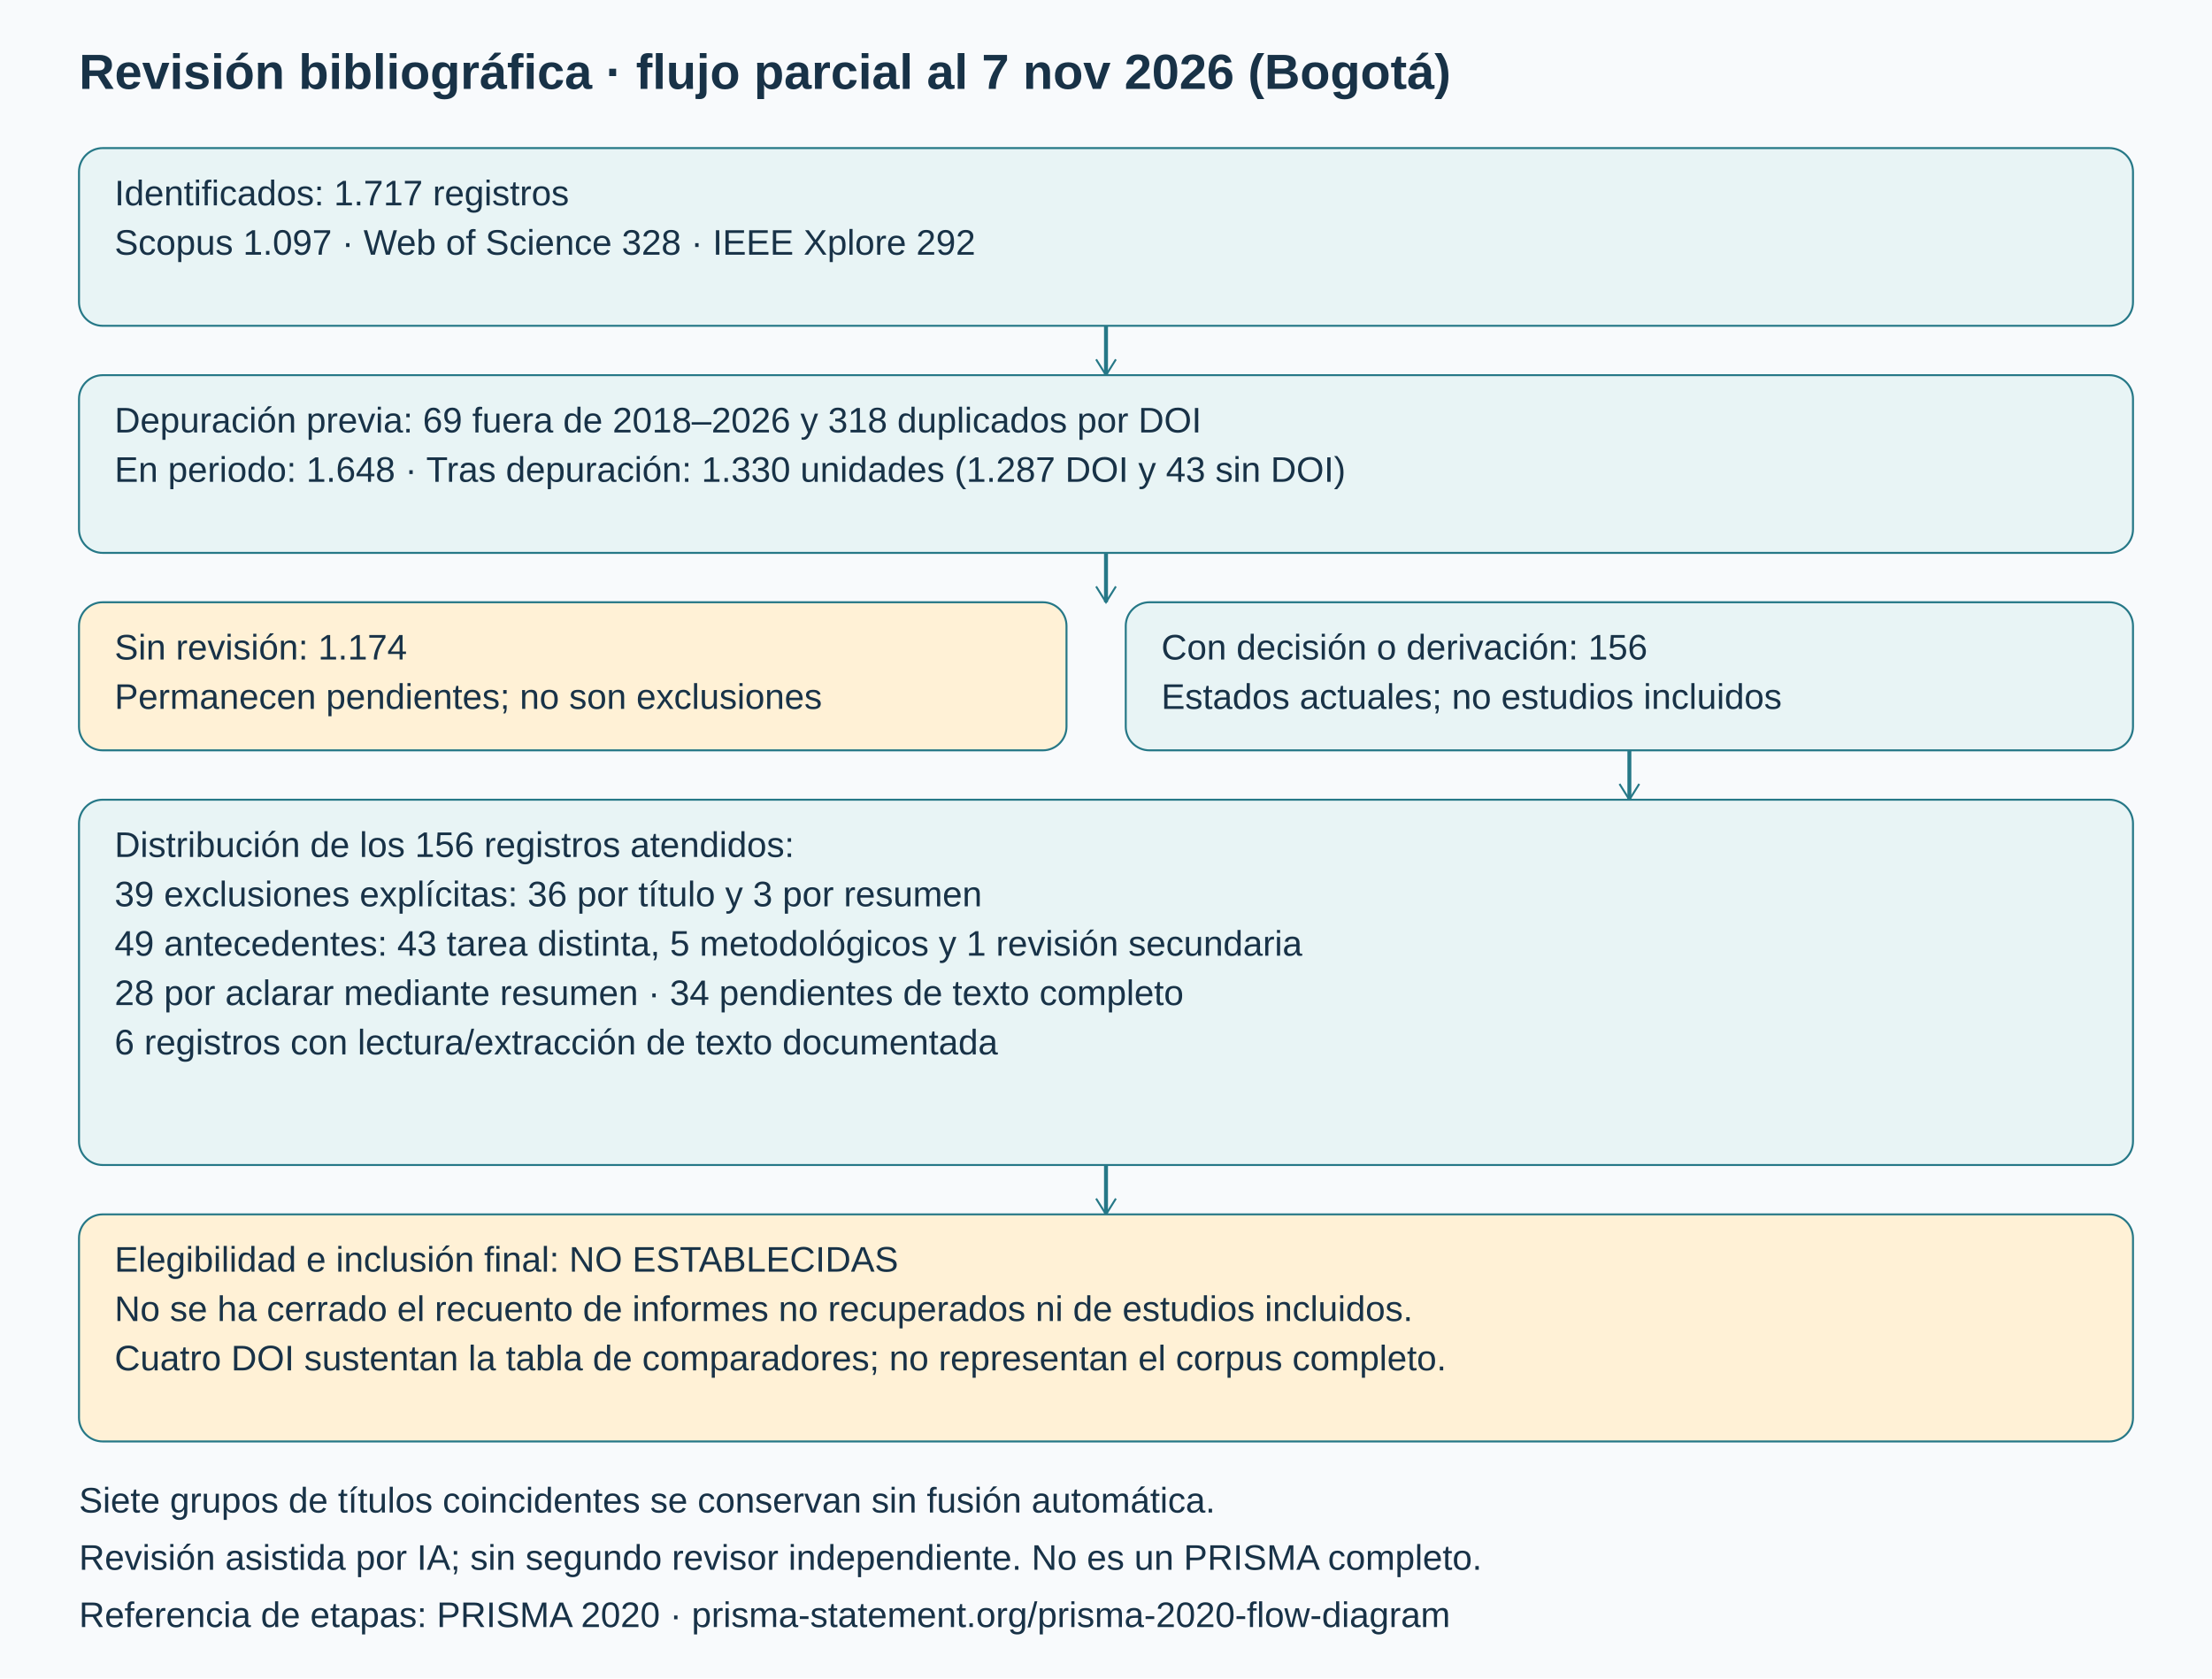
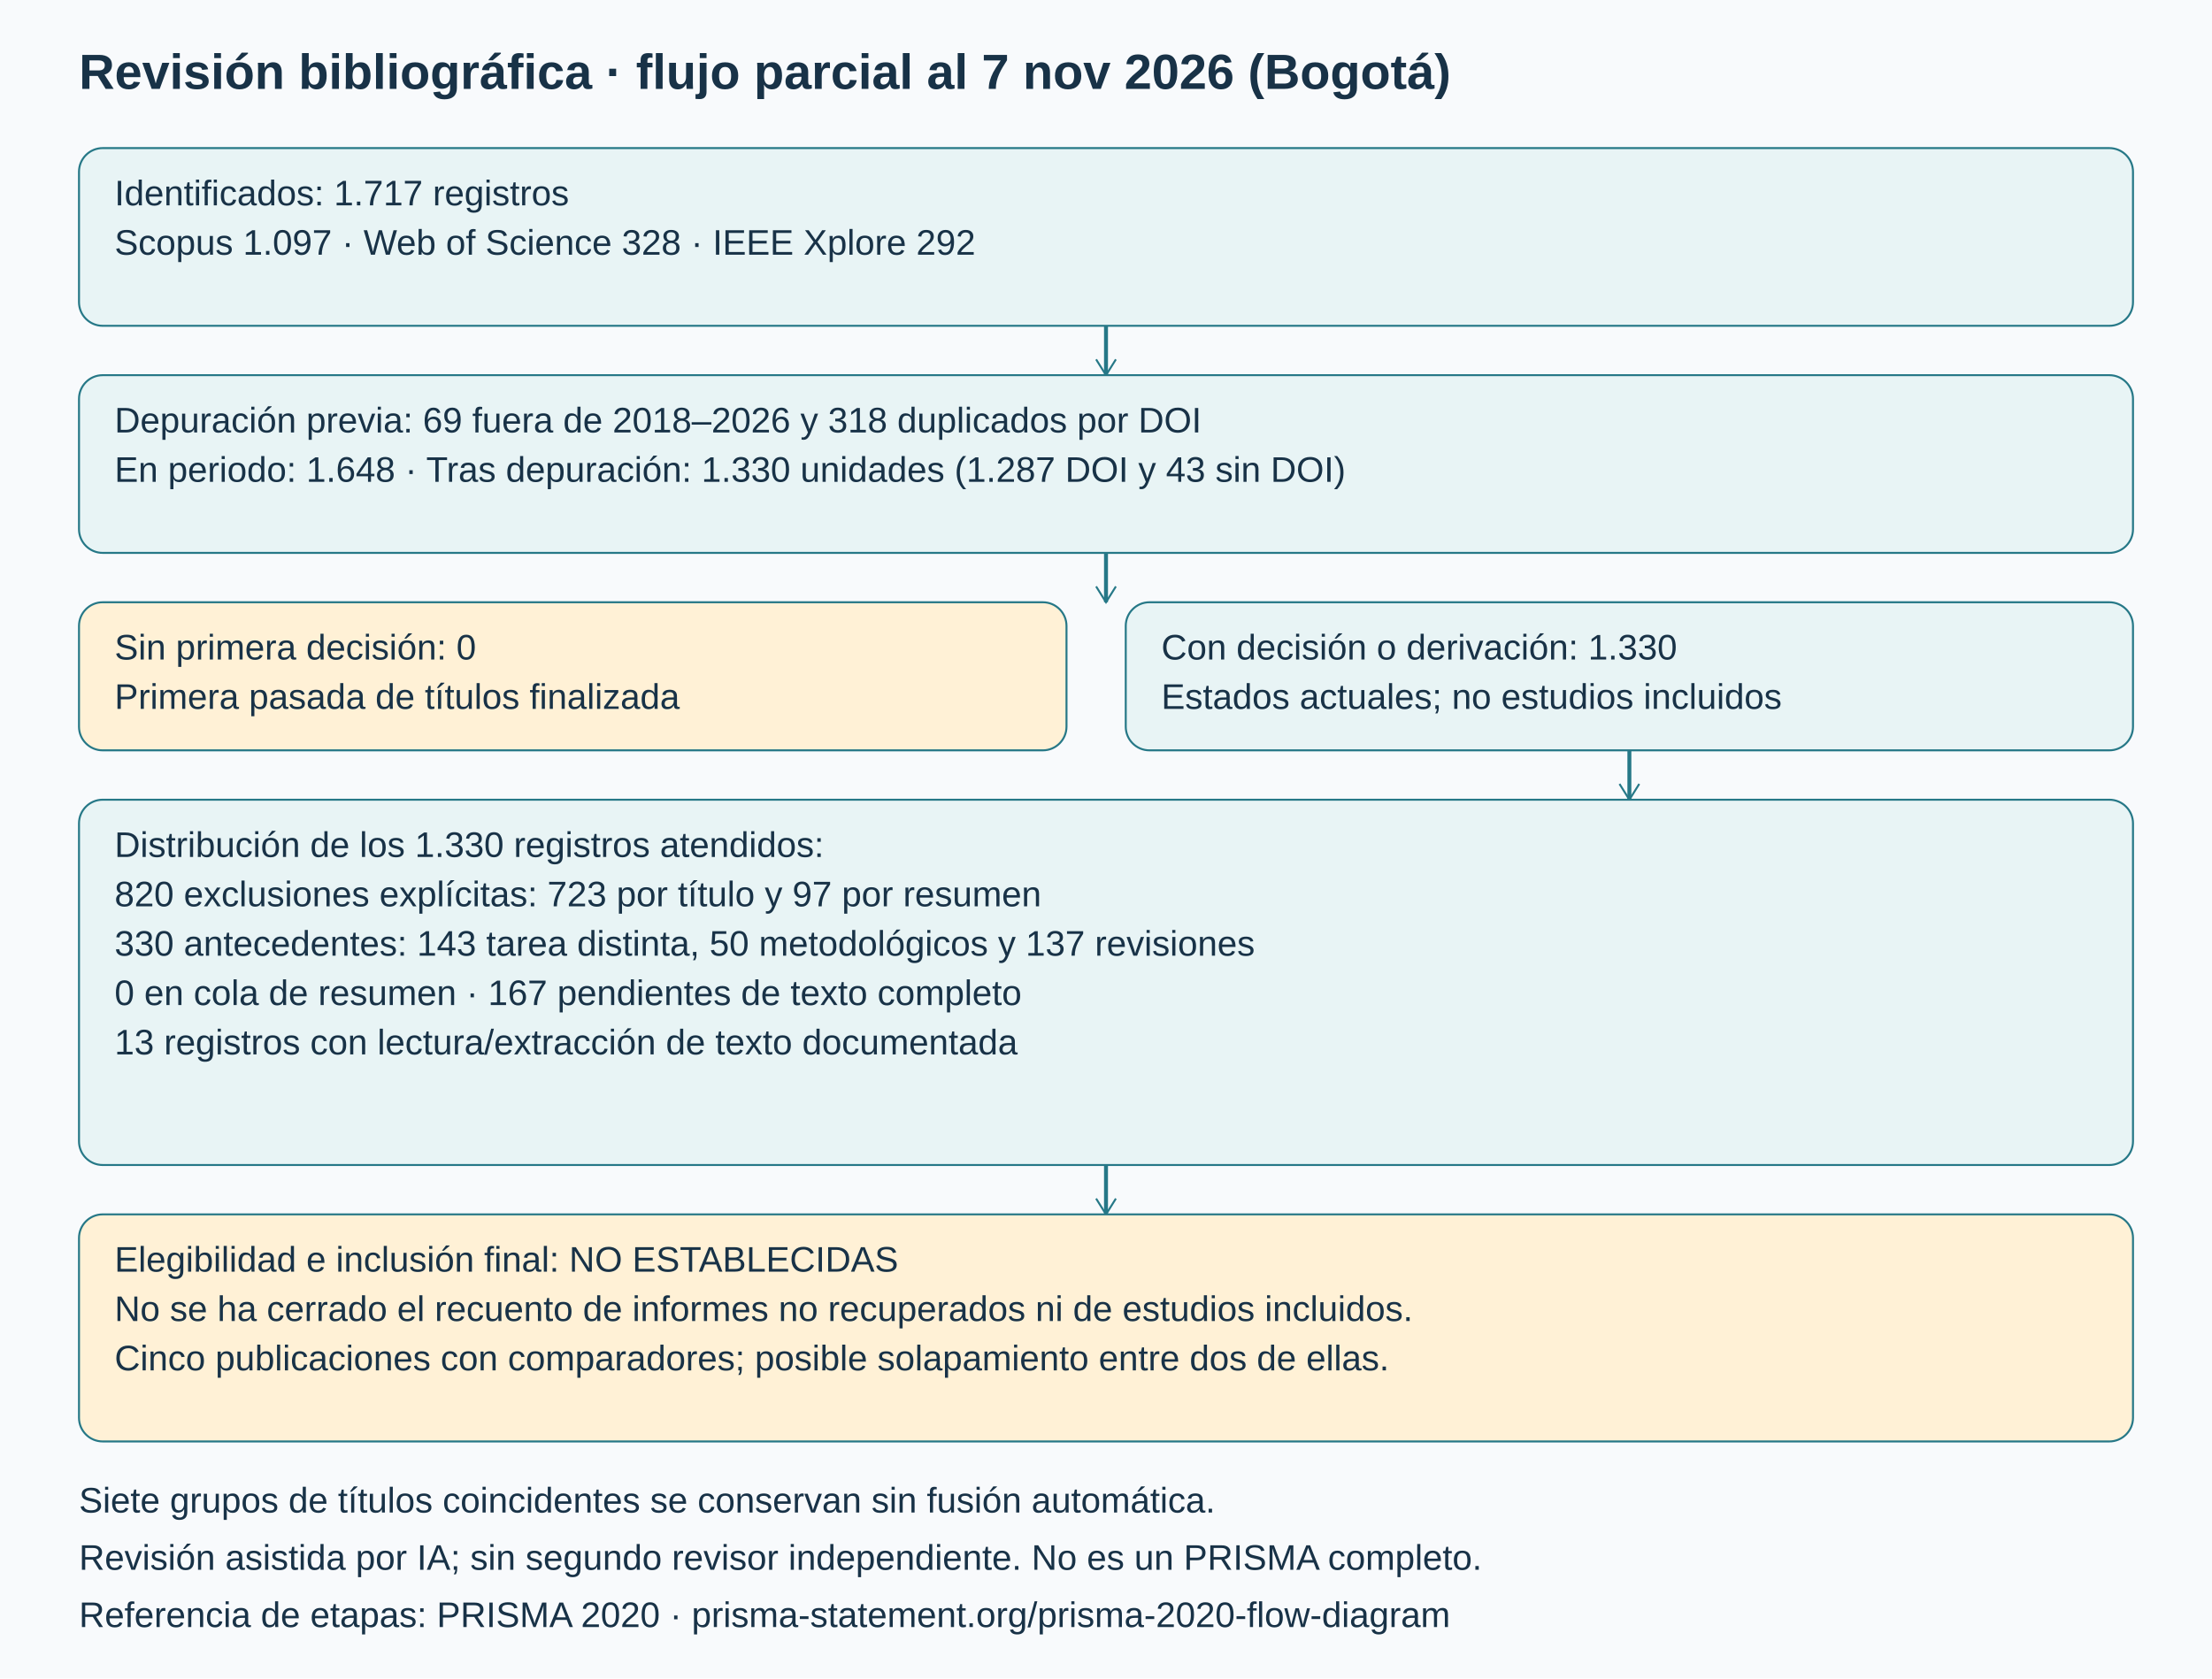
<svg xmlns="http://www.w3.org/2000/svg" width="1120" height="850" viewBox="0 0 1120 850" role="img" aria-labelledby="title desc">
  <rect width="1120" height="850" fill="#f8fafc" />
  <style>text{font-family:Arial,sans-serif;fill:#183247} .t{font-size:25px;font-weight:bold} .s{font-size:18px} .h{font-size:20px;font-weight:bold}</style>
  <text x="40" y="45" class="t">Revisión bibliográfica · flujo parcial al 7 nov 2026 (Bogotá)</text>
  <rect x="40" y="75" width="1040" height="90" rx="12" fill="#e8f4f5" stroke="#267887" />
  <text x="58" y="104" class="s">Identificados: 1.717 registros</text>
  <text x="58" y="129" class="s">Scopus 1.097 · Web of Science 328 · IEEE Xplore 292</text>
  <path d="M560 165 L560 190" stroke="#267887" stroke-width="2" fill="none" />
  <path d="M555 182 L560 190 L565 182" stroke="#267887" fill="none" />
  <rect x="40" y="190" width="1040" height="90" rx="12" fill="#e8f4f5" stroke="#267887" />
  <text x="58" y="219" class="s">Depuración previa: 69 fuera de 2018–2026 y 318 duplicados por DOI</text>
  <text x="58" y="244" class="s">En periodo: 1.648 · Tras depuración: 1.330 unidades (1.287 DOI y 43 sin DOI)</text>
  <path d="M560 280 L560 305" stroke="#267887" stroke-width="2" fill="none" />
  <path d="M555 297 L560 305 L565 297" stroke="#267887" fill="none" />
  <rect x="40" y="305" width="500" height="75" rx="12" fill="#fff1d6" stroke="#267887" />
-   <text x="58" y="334" class="s">Sin revisión: 1.174</text>
-   <text x="58" y="359" class="s">Permanecen pendientes; no son exclusiones</text>
+   <text x="58" y="334" class="s">Sin primera decisión: 0</text>
+   <text x="58" y="359" class="s">Primera pasada de títulos finalizada</text>
  <rect x="570" y="305" width="510" height="75" rx="12" fill="#e8f4f5" stroke="#267887" />
-   <text x="588" y="334" class="s">Con decisión o derivación: 156</text>
+   <text x="588" y="334" class="s">Con decisión o derivación: 1.330</text>
  <text x="588" y="359" class="s">Estados actuales; no estudios incluidos</text>
  <path d="M825 380 L825 405" stroke="#267887" stroke-width="2" fill="none" />
  <path d="M820 397 L825 405 L830 397" stroke="#267887" fill="none" />
  <rect x="40" y="405" width="1040" height="185" rx="12" fill="#e8f4f5" stroke="#267887" />
-   <text x="58" y="434" class="s">Distribución de los 156 registros atendidos:</text>
-   <text x="58" y="459" class="s">39 exclusiones explícitas: 36 por título y 3 por resumen</text>
-   <text x="58" y="484" class="s">49 antecedentes: 43 tarea distinta, 5 metodológicos y 1 revisión secundaria</text>
-   <text x="58" y="509" class="s">28 por aclarar mediante resumen · 34 pendientes de texto completo</text>
-   <text x="58" y="534" class="s">6 registros con lectura/extracción de texto documentada</text>
+   <text x="58" y="434" class="s">Distribución de los 1.330 registros atendidos:</text>
+   <text x="58" y="459" class="s">820 exclusiones explícitas: 723 por título y 97 por resumen</text>
+   <text x="58" y="484" class="s">330 antecedentes: 143 tarea distinta, 50 metodológicos y 137 revisiones</text>
+   <text x="58" y="509" class="s">0 en cola de resumen · 167 pendientes de texto completo</text>
+   <text x="58" y="534" class="s">13 registros con lectura/extracción de texto documentada</text>
  <path d="M560 590 L560 615" stroke="#267887" stroke-width="2" fill="none" />
  <path d="M555 607 L560 615 L565 607" stroke="#267887" fill="none" />
  <rect x="40" y="615" width="1040" height="115" rx="12" fill="#fff1d6" stroke="#267887" />
  <text x="58" y="644" class="s">Elegibilidad e inclusión final: NO ESTABLECIDAS</text>
  <text x="58" y="669" class="s">No se ha cerrado el recuento de informes no recuperados ni de estudios incluidos.</text>
-   <text x="58" y="694" class="s">Cuatro DOI sustentan la tabla de comparadores; no representan el corpus completo.</text>
+   <text x="58" y="694" class="s">Cinco publicaciones con comparadores; posible solapamiento entre dos de ellas.</text>
  <text x="40" y="766" class="s">Siete grupos de títulos coincidentes se conservan sin fusión automática.</text>
  <text x="40" y="795" class="s">Revisión asistida por IA; sin segundo revisor independiente. No es un PRISMA completo.</text>
  <text x="40" y="824" class="s">Referencia de etapas: PRISMA 2020 · prisma-statement.org/prisma-2020-flow-diagram</text>
</svg>
